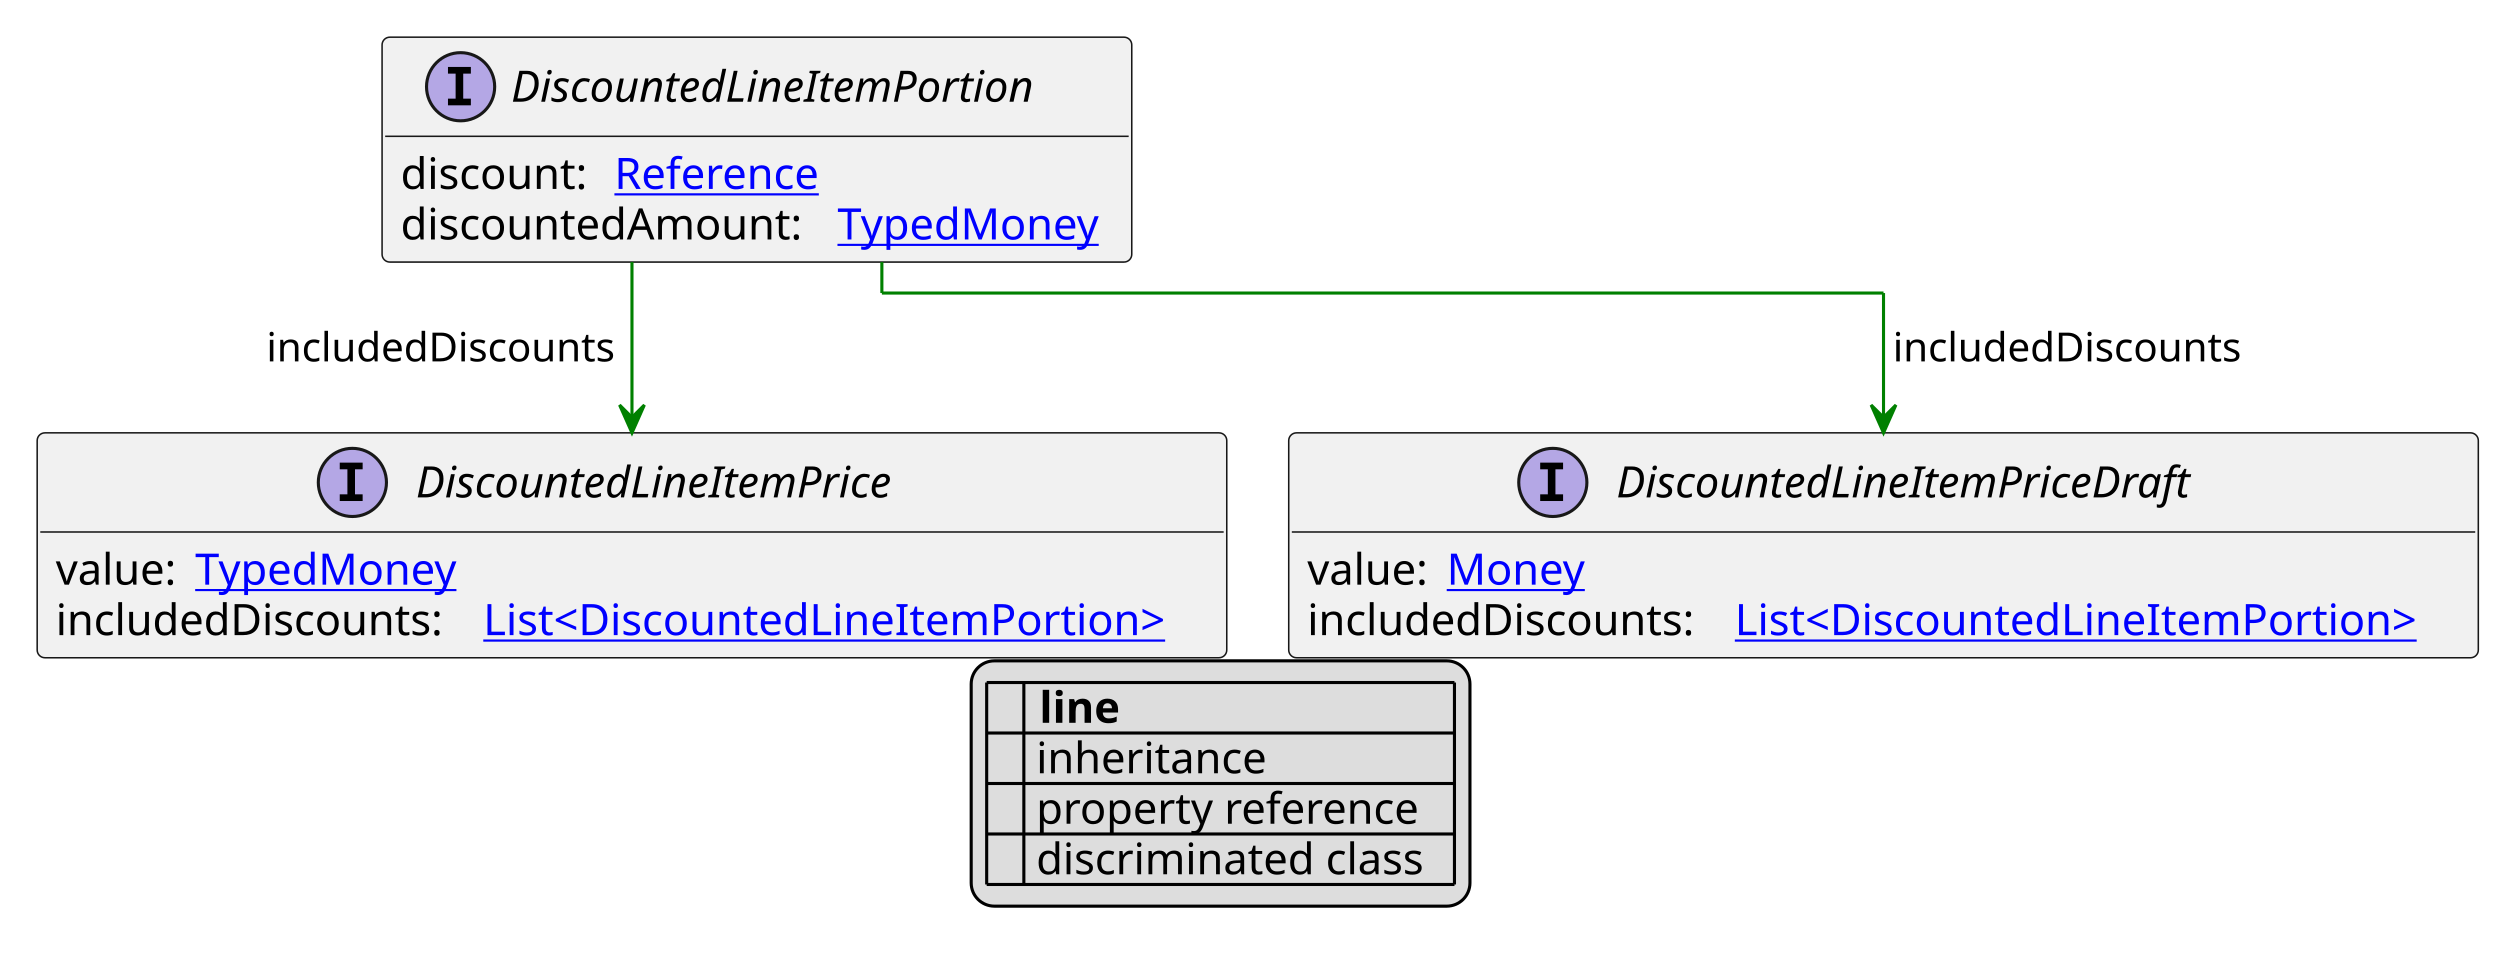
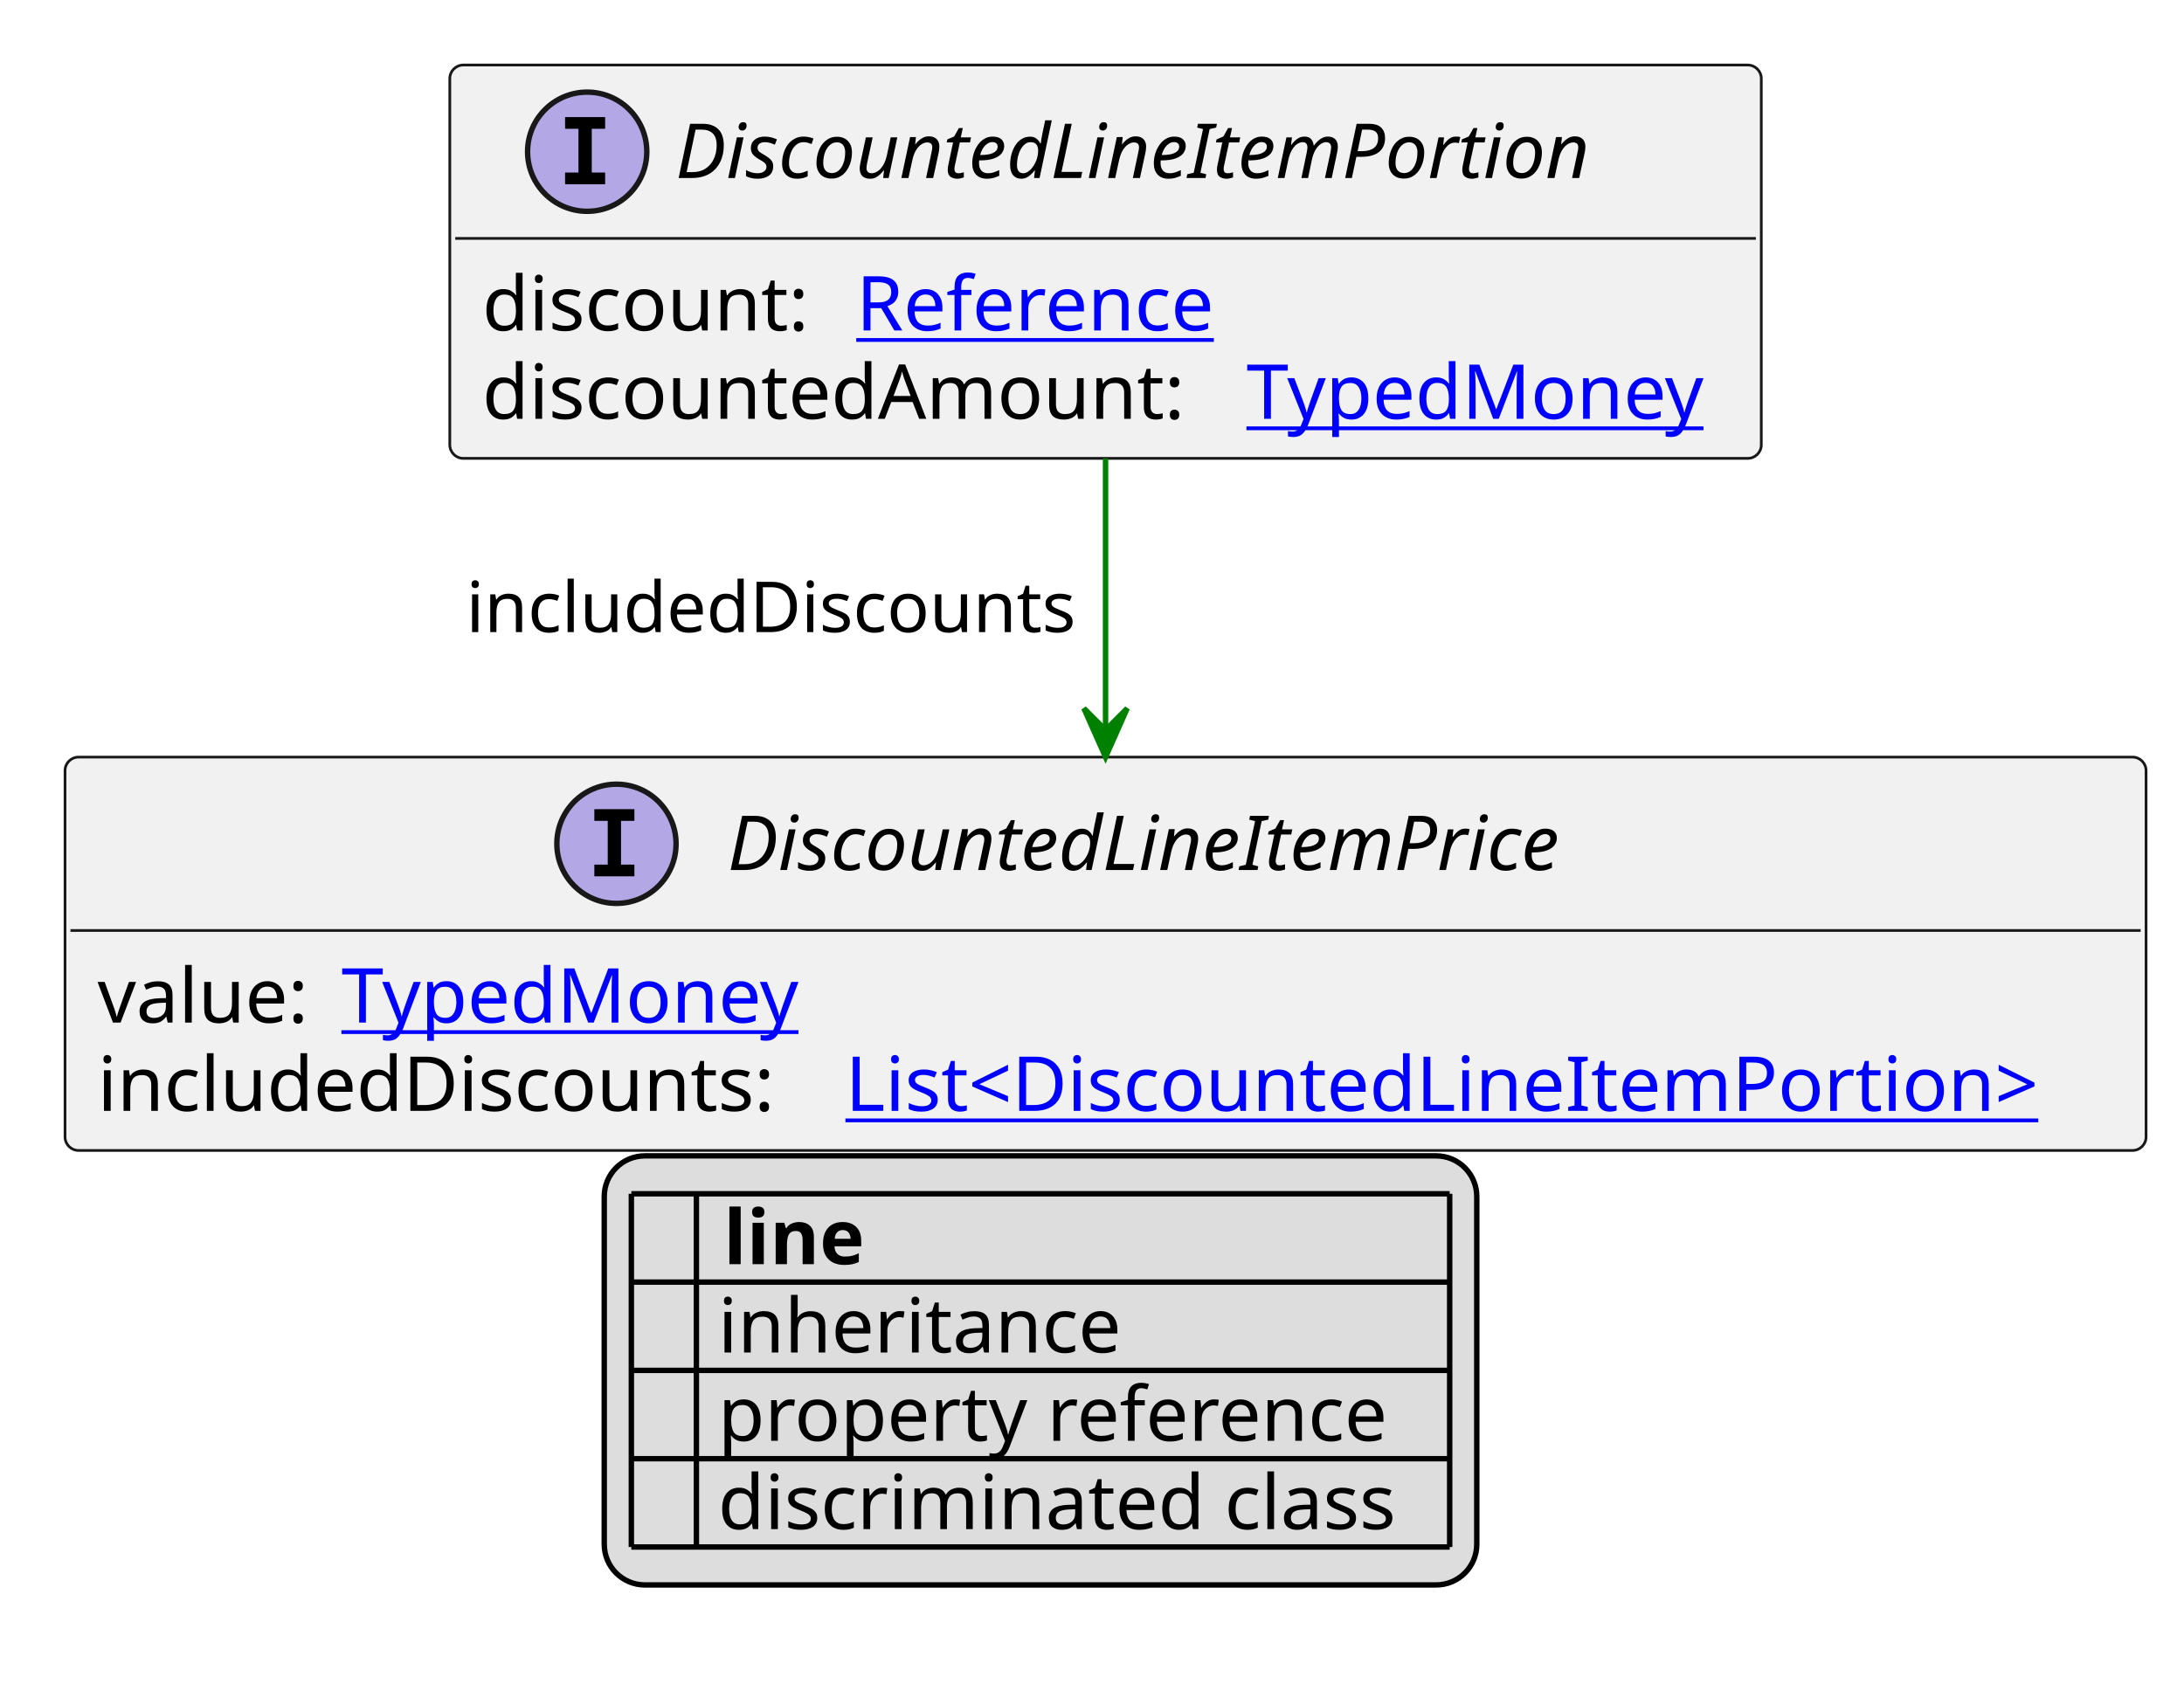
- <svg xmlns="http://www.w3.org/2000/svg" xmlns:xlink="http://www.w3.org/1999/xlink" contentStyleType="text/css" height="312px" preserveAspectRatio="none" style="width:807px;height:312px;background:#FFFFFF;" version="1.1" viewBox="0 0 807 312" width="807px" zoomAndPan="magnify">
+ <svg xmlns="http://www.w3.org/2000/svg" xmlns:xlink="http://www.w3.org/1999/xlink" contentStyleType="text/css" height="312px" preserveAspectRatio="none" style="width:403px;height:312px;background:#FFFFFF;" version="1.1" viewBox="0 0 403 312" width="403px" zoomAndPan="magnify">
  <defs>
-     <filter height="1" id="bydv7cpxe1xhc0" width="1" x="0" y="0">
+     <filter height="1" id="bvmfr28e4yrnp0" width="1" x="0" y="0">
      <feFlood flood-color="#000000" result="flood" />
      <feComposite in="SourceGraphic" in2="flood" operator="over" />
    </filter>
-     <filter height="1" id="bydv7cpxe1xhc1" width="1" x="0" y="0">
+     <filter height="1" id="bvmfr28e4yrnp1" width="1" x="0" y="0">
      <feFlood flood-color="#008000" result="flood" />
      <feComposite in="SourceGraphic" in2="flood" operator="over" />
    </filter>
-     <filter height="1" id="bydv7cpxe1xhc2" width="1" x="0" y="0">
+     <filter height="1" id="bvmfr28e4yrnp2" width="1" x="0" y="0">
      <feFlood flood-color="#0000FF" result="flood" />
      <feComposite in="SourceGraphic" in2="flood" operator="over" />
    </filter>
  </defs>
  <g>
    <a href="DiscountedLineItemPortion.svg" target="_top" title="DiscountedLineItemPortion.svg" xlink:actuate="onRequest" xlink:href="DiscountedLineItemPortion.svg" xlink:show="new" xlink:title="DiscountedLineItemPortion.svg" xlink:type="simple">
      <g id="elem_DiscountedLineItemPortion">
-         <rect codeLine="10" fill="#F1F1F1" height="72.594" id="DiscountedLineItemPortion" rx="2.5" ry="2.5" style="stroke:#181818;stroke-width:0.5;" width="242" x="123.333" y="12" />
-         <ellipse cx="148.683" cy="28" fill="#B4A7E5" rx="11" ry="11" style="stroke:#181818;stroke-width:1.0;" />
-         <path d="M144.605,23.766 L144.605,21.609 L151.996,21.609 L151.996,23.766 L149.527,23.766 L149.527,31.844 L151.996,31.844 L151.996,34 L144.605,34 L144.605,31.844 L147.074,31.844 L147.074,23.766 L144.605,23.766 Z " fill="#000000" />
-         <text fill="#000000" font-family="sans-serif" font-size="14" font-style="italic" lengthAdjust="spacing" textLength="187" x="164.983" y="32.847">DiscountedLineItemPortion</text>
-         <line style="stroke:#181818;stroke-width:0.5;" x1="124.333" x2="364.333" y1="44" y2="44" />
-         <text fill="#000000" font-family="sans-serif" font-size="14" lengthAdjust="spacing" textLength="65" x="129.333" y="60.995">discount:</text>
+         <rect codeLine="10" fill="#F1F1F1" height="72.594" id="DiscountedLineItemPortion" rx="2.5" ry="2.5" style="stroke:#181818;stroke-width:0.5;" width="242" x="83" y="12" />
+         <ellipse cx="108.35" cy="28" fill="#B4A7E5" rx="11" ry="11" style="stroke:#181818;stroke-width:1.0;" />
+         <path d="M104.272,23.766 L104.272,21.609 L111.662,21.609 L111.662,23.766 L109.194,23.766 L109.194,31.844 L111.662,31.844 L111.662,34 L104.272,34 L104.272,31.844 L106.741,31.844 L106.741,23.766 L104.272,23.766 Z " fill="#000000" />
+         <text fill="#000000" font-family="sans-serif" font-size="14" font-style="italic" lengthAdjust="spacing" textLength="187" x="124.65" y="32.847">DiscountedLineItemPortion</text>
+         <line style="stroke:#181818;stroke-width:0.5;" x1="84" x2="324" y1="44" y2="44" />
+         <text fill="#000000" font-family="sans-serif" font-size="14" lengthAdjust="spacing" textLength="65" x="89" y="60.995">discount:</text>
        <a href="Reference.svg" target="_top" title="Reference.svg" xlink:actuate="onRequest" xlink:href="Reference.svg" xlink:show="new" xlink:title="Reference.svg" xlink:type="simple">
-           <text fill="#0000FF" font-family="sans-serif" font-size="14" lengthAdjust="spacing" text-decoration="underline" textLength="72" x="198.333" y="60.995">Reference</text>
+           <text fill="#0000FF" font-family="sans-serif" font-size="14" lengthAdjust="spacing" text-decoration="underline" textLength="72" x="158" y="60.995">Reference</text>
        </a>
-         <text fill="#000000" font-family="sans-serif" font-size="14" lengthAdjust="spacing" textLength="137" x="129.333" y="77.292">discountedAmount:</text>
+         <text fill="#000000" font-family="sans-serif" font-size="14" lengthAdjust="spacing" textLength="137" x="89" y="77.292">discountedAmount:</text>
        <a href="TypedMoney.svg" target="_top" title="TypedMoney.svg" xlink:actuate="onRequest" xlink:href="TypedMoney.svg" xlink:show="new" xlink:title="TypedMoney.svg" xlink:type="simple">
-           <text fill="#0000FF" font-family="sans-serif" font-size="14" lengthAdjust="spacing" text-decoration="underline" textLength="89" x="270.333" y="77.292">TypedMoney</text>
+           <text fill="#0000FF" font-family="sans-serif" font-size="14" lengthAdjust="spacing" text-decoration="underline" textLength="89" x="230" y="77.292">TypedMoney</text>
        </a>
      </g>
    </a>
    <a href="DiscountedLineItemPrice.svg" target="_top" title="DiscountedLineItemPrice.svg" xlink:actuate="onRequest" xlink:href="DiscountedLineItemPrice.svg" xlink:show="new" xlink:title="DiscountedLineItemPrice.svg" xlink:type="simple">
      <g id="elem_DiscountedLineItemPrice">
        <rect codeLine="17" fill="#F1F1F1" height="72.594" id="DiscountedLineItemPrice" rx="2.5" ry="2.5" style="stroke:#181818;stroke-width:0.5;" width="384" x="12" y="139.727" />
        <ellipse cx="113.75" cy="155.727" fill="#B4A7E5" rx="11" ry="11" style="stroke:#181818;stroke-width:1.0;" />
        <path d="M109.672,151.492 L109.672,149.336 L117.062,149.336 L117.062,151.492 L114.594,151.492 L114.594,159.57 L117.062,159.57 L117.062,161.727 L109.672,161.727 L109.672,159.57 L112.141,159.57 L112.141,151.492 L109.672,151.492 Z " fill="#000000" />
        <text fill="#000000" font-family="sans-serif" font-size="14" font-style="italic" lengthAdjust="spacing" textLength="172" x="134.25" y="160.573">DiscountedLineItemPrice</text>
        <line style="stroke:#181818;stroke-width:0.5;" x1="13" x2="395" y1="171.727" y2="171.727" />
        <text fill="#000000" font-family="sans-serif" font-size="14" lengthAdjust="spacing" textLength="41" x="18" y="188.722">value:</text>
        <a href="TypedMoney.svg" target="_top" title="TypedMoney.svg" xlink:actuate="onRequest" xlink:href="TypedMoney.svg" xlink:show="new" xlink:title="TypedMoney.svg" xlink:type="simple">
          <text fill="#0000FF" font-family="sans-serif" font-size="14" lengthAdjust="spacing" text-decoration="underline" textLength="89" x="63" y="188.722">TypedMoney</text>
        </a>
        <text fill="#000000" font-family="sans-serif" font-size="14" lengthAdjust="spacing" textLength="134" x="18" y="205.019">includedDiscounts:</text>
        <a href="DiscountedLineItemPortion.svg" target="_top" title="DiscountedLineItemPortion.svg" xlink:actuate="onRequest" xlink:href="DiscountedLineItemPortion.svg" xlink:show="new" xlink:title="DiscountedLineItemPortion.svg" xlink:type="simple">
          <text fill="#0000FF" font-family="sans-serif" font-size="14" lengthAdjust="spacing" text-decoration="underline" textLength="234" x="156" y="205.019">List&lt;DiscountedLineItemPortion&gt;</text>
        </a>
      </g>
    </a>
-     <a href="DiscountedLineItemPriceDraft.svg" target="_top" title="DiscountedLineItemPriceDraft.svg" xlink:actuate="onRequest" xlink:href="DiscountedLineItemPriceDraft.svg" xlink:show="new" xlink:title="DiscountedLineItemPriceDraft.svg" xlink:type="simple">
-       <g id="elem_DiscountedLineItemPriceDraft">
-         <rect codeLine="21" fill="#F1F1F1" height="72.594" id="DiscountedLineItemPriceDraft" rx="2.5" ry="2.5" style="stroke:#181818;stroke-width:0.5;" width="384" x="416" y="139.727" />
-         <ellipse cx="501.25" cy="155.727" fill="#B4A7E5" rx="11" ry="11" style="stroke:#181818;stroke-width:1.0;" />
-         <path d="M497.172,151.492 L497.172,149.336 L504.562,149.336 L504.562,151.492 L502.094,151.492 L502.094,159.57 L504.562,159.57 L504.562,161.727 L497.172,161.727 L497.172,159.57 L499.641,159.57 L499.641,151.492 L497.172,151.492 Z " fill="#000000" />
-         <text fill="#000000" font-family="sans-serif" font-size="14" font-style="italic" lengthAdjust="spacing" textLength="205" x="521.75" y="160.573">DiscountedLineItemPriceDraft</text>
-         <line style="stroke:#181818;stroke-width:0.5;" x1="417" x2="799" y1="171.727" y2="171.727" />
-         <text fill="#000000" font-family="sans-serif" font-size="14" lengthAdjust="spacing" textLength="41" x="422" y="188.722">value:</text>
-         <a href="Money.svg" target="_top" title="Money.svg" xlink:actuate="onRequest" xlink:href="Money.svg" xlink:show="new" xlink:title="Money.svg" xlink:type="simple">
-           <text fill="#0000FF" font-family="sans-serif" font-size="14" lengthAdjust="spacing" text-decoration="underline" textLength="46" x="467" y="188.722">Money</text>
-         </a>
-         <text fill="#000000" font-family="sans-serif" font-size="14" lengthAdjust="spacing" textLength="134" x="422" y="205.019">includedDiscounts:</text>
-         <a href="DiscountedLineItemPortion.svg" target="_top" title="DiscountedLineItemPortion.svg" xlink:actuate="onRequest" xlink:href="DiscountedLineItemPortion.svg" xlink:show="new" xlink:title="DiscountedLineItemPortion.svg" xlink:type="simple">
-           <text fill="#0000FF" font-family="sans-serif" font-size="14" lengthAdjust="spacing" text-decoration="underline" textLength="234" x="560" y="205.019">List&lt;DiscountedLineItemPortion&gt;</text>
-         </a>
-       </g>
-     </a>
    <line style="stroke:#008000;stroke-width:1.0;" x1="204" x2="204" y1="84.594" y2="139.727" />
    <polygon fill="#008000" points="204,139.727,208,130.727,204,134.727,200,130.727,204,139.727" style="stroke:#008000;stroke-width:1.0;" />
    <text fill="#000000" font-family="sans-serif" font-size="13" lengthAdjust="spacing" textLength="116" x="86" y="116.661">includedDiscounts</text>
-     <line style="stroke:#008000;stroke-width:1.0;" x1="284.667" x2="284.667" y1="84.594" y2="94.594" />
-     <line style="stroke:#008000;stroke-width:1.0;" x1="284.667" x2="608" y1="94.594" y2="94.594" />
-     <line style="stroke:#008000;stroke-width:1.0;" x1="608" x2="608" y1="94.594" y2="139.727" />
-     <polygon fill="#008000" points="608,139.727,612,130.727,608,134.727,604,130.727,608,139.727" style="stroke:#008000;stroke-width:1.0;" />
-     <text fill="#000000" font-family="sans-serif" font-size="13" lengthAdjust="spacing" textLength="116" x="611" y="116.661">includedDiscounts</text>
-     <rect fill="#DDDDDD" height="79.188" id="_legend" rx="7.5" ry="7.5" style="stroke:#000000;stroke-width:1.0;" width="161" x="313.5" y="213.32" />
-     <text fill="#000000" font-family="sans-serif" font-size="14" font-weight="bold" lengthAdjust="spacing" textLength="5" x="318.5" y="233.315"> </text>
-     <text fill="#000000" font-family="sans-serif" font-size="14" font-weight="bold" lengthAdjust="spacing" textLength="28" x="335.5" y="233.315">line</text>
-     <text fill="#000000" filter="url(#bydv7cpxe1xhc0)" font-family="sans-serif" font-size="14" lengthAdjust="spacing" textLength="12" x="318.5" y="249.612">   </text>
-     <text fill="#000000" font-family="sans-serif" font-size="14" lengthAdjust="spacing" textLength="77" x="334.5" y="249.612">inheritance</text>
-     <text fill="#000000" filter="url(#bydv7cpxe1xhc1)" font-family="sans-serif" font-size="14" lengthAdjust="spacing" textLength="12" x="318.5" y="265.909">   </text>
-     <text fill="#000000" font-family="sans-serif" font-size="14" lengthAdjust="spacing" textLength="129" x="334.5" y="265.909">property reference</text>
-     <text fill="#000000" filter="url(#bydv7cpxe1xhc2)" font-family="sans-serif" font-size="14" lengthAdjust="spacing" textLength="12" x="318.5" y="282.206">   </text>
-     <text fill="#000000" font-family="sans-serif" font-size="14" lengthAdjust="spacing" textLength="131" x="334.5" y="282.206">discriminated class</text>
-     <line style="stroke:#000000;stroke-width:1.0;" x1="318.5" x2="469.5" y1="220.32" y2="220.32" />
-     <line style="stroke:#000000;stroke-width:1.0;" x1="318.5" x2="469.5" y1="236.617" y2="236.617" />
-     <line style="stroke:#000000;stroke-width:1.0;" x1="318.5" x2="469.5" y1="252.914" y2="252.914" />
-     <line style="stroke:#000000;stroke-width:1.0;" x1="318.5" x2="469.5" y1="269.211" y2="269.211" />
-     <line style="stroke:#000000;stroke-width:1.0;" x1="318.5" x2="469.5" y1="285.508" y2="285.508" />
-     <line style="stroke:#000000;stroke-width:1.0;" x1="318.5" x2="318.5" y1="220.32" y2="285.508" />
-     <line style="stroke:#000000;stroke-width:1.0;" x1="330.5" x2="330.5" y1="220.32" y2="285.508" />
-     <line style="stroke:#000000;stroke-width:1.0;" x1="469.5" x2="469.5" y1="220.32" y2="285.508" />
+     <rect fill="#DDDDDD" height="79.188" id="_legend" rx="7.5" ry="7.5" style="stroke:#000000;stroke-width:1.0;" width="161" x="111.5" y="213.32" />
+     <text fill="#000000" font-family="sans-serif" font-size="14" font-weight="bold" lengthAdjust="spacing" textLength="5" x="116.5" y="233.315"> </text>
+     <text fill="#000000" font-family="sans-serif" font-size="14" font-weight="bold" lengthAdjust="spacing" textLength="28" x="133.5" y="233.315">line</text>
+     <text fill="#000000" filter="url(#bvmfr28e4yrnp0)" font-family="sans-serif" font-size="14" lengthAdjust="spacing" textLength="12" x="116.5" y="249.612">   </text>
+     <text fill="#000000" font-family="sans-serif" font-size="14" lengthAdjust="spacing" textLength="77" x="132.5" y="249.612">inheritance</text>
+     <text fill="#000000" filter="url(#bvmfr28e4yrnp1)" font-family="sans-serif" font-size="14" lengthAdjust="spacing" textLength="12" x="116.5" y="265.909">   </text>
+     <text fill="#000000" font-family="sans-serif" font-size="14" lengthAdjust="spacing" textLength="129" x="132.5" y="265.909">property reference</text>
+     <text fill="#000000" filter="url(#bvmfr28e4yrnp2)" font-family="sans-serif" font-size="14" lengthAdjust="spacing" textLength="12" x="116.5" y="282.206">   </text>
+     <text fill="#000000" font-family="sans-serif" font-size="14" lengthAdjust="spacing" textLength="131" x="132.5" y="282.206">discriminated class</text>
+     <line style="stroke:#000000;stroke-width:1.0;" x1="116.5" x2="267.5" y1="220.32" y2="220.32" />
+     <line style="stroke:#000000;stroke-width:1.0;" x1="116.5" x2="267.5" y1="236.617" y2="236.617" />
+     <line style="stroke:#000000;stroke-width:1.0;" x1="116.5" x2="267.5" y1="252.914" y2="252.914" />
+     <line style="stroke:#000000;stroke-width:1.0;" x1="116.5" x2="267.5" y1="269.211" y2="269.211" />
+     <line style="stroke:#000000;stroke-width:1.0;" x1="116.5" x2="267.5" y1="285.508" y2="285.508" />
+     <line style="stroke:#000000;stroke-width:1.0;" x1="116.5" x2="116.5" y1="220.32" y2="285.508" />
+     <line style="stroke:#000000;stroke-width:1.0;" x1="128.5" x2="128.5" y1="220.32" y2="285.508" />
+     <line style="stroke:#000000;stroke-width:1.0;" x1="267.5" x2="267.5" y1="220.32" y2="285.508" />
  </g>
</svg>
